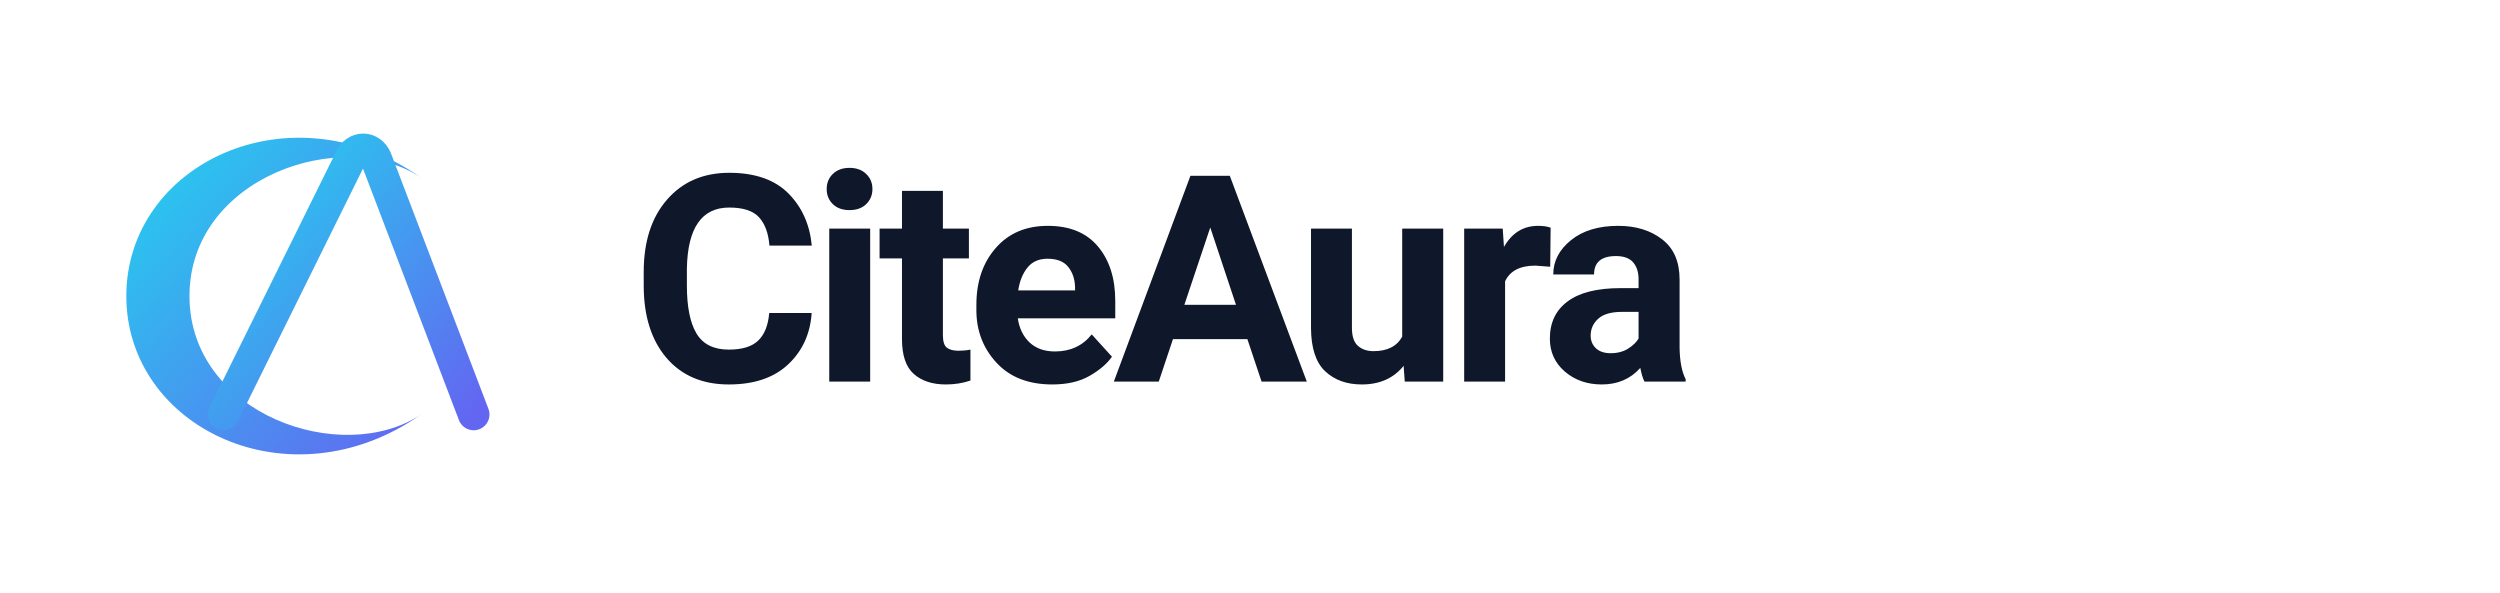
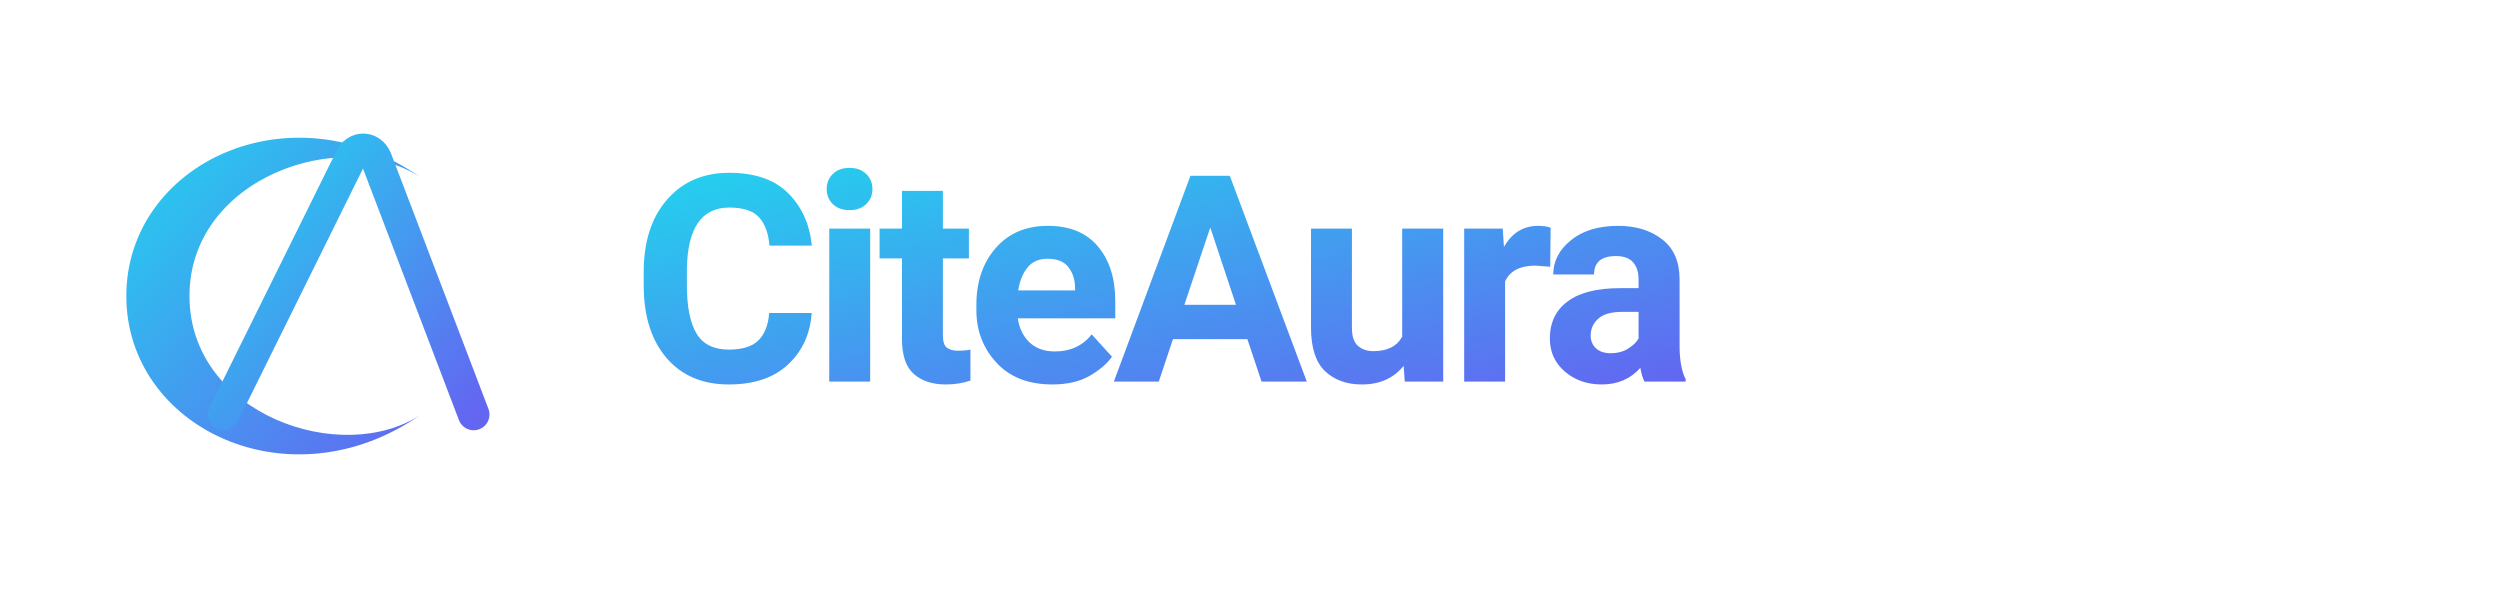
<svg xmlns="http://www.w3.org/2000/svg" viewBox="0 0 380 90" width="100%" height="100%">
  <defs>
    <linearGradient id="ca-logo-grad1-sub" x1="0%" y1="0%" x2="100%" y2="100%">
      <stop offset="0%" stop-color="#22d3ee" />
      <stop offset="100%" stop-color="#6366f1" />
    </linearGradient>
    <linearGradient id="ca-logo-grad2-sub" x1="0%" y1="100%" x2="100%" y2="0%">
      <stop offset="0%" stop-color="#6366f1" />
      <stop offset="100%" stop-color="#a855f7" />
    </linearGradient>
    <style>
      .ca-brand-text {
        font-family: 'Space Grotesk', system-ui, -apple-system, 'Segoe UI', Roboto, sans-serif;
        font-size: 44px;
        font-weight: 700;
        letter-spacing: -1.5px;
-         fill: #0f172a;
+         fill: url(#ca-logo-grad1-sub);
      }
-       @media (prefers-color-scheme: dark) {
-         .ca-brand-text { fill: #f8fafc; }
-       }
-       [data-theme="dark"] .ca-brand-text { fill: #f8fafc; }
-       [data-theme="light"] .ca-brand-text { fill: #0f172a; }
    </style>
  </defs>
  <g transform="translate(4, 5) scale(0.4)">
    <path d="M 150 55 C 100 20 38 50 38 100 C 38 150 100 180 150 145 C 120 165 62 145 62 100 C 62 55 120 35 150 55 Z" fill="url(#ca-logo-grad1-sub)" />
    <path d="M 75 145 L 123 48 C 125 43 131 43 133 48 L 170 145" fill="none" stroke="url(#ca-logo-grad1-sub)" stroke-width="12" stroke-linecap="round" stroke-linejoin="round" />
    <path d="M 88 112 H 152" stroke="url(#ca-logo-grad2-sub)" stroke-width="12" stroke-linecap="round" />
  </g>
  <text x="96" y="58" class="ca-brand-text">CiteAura</text>
</svg>
